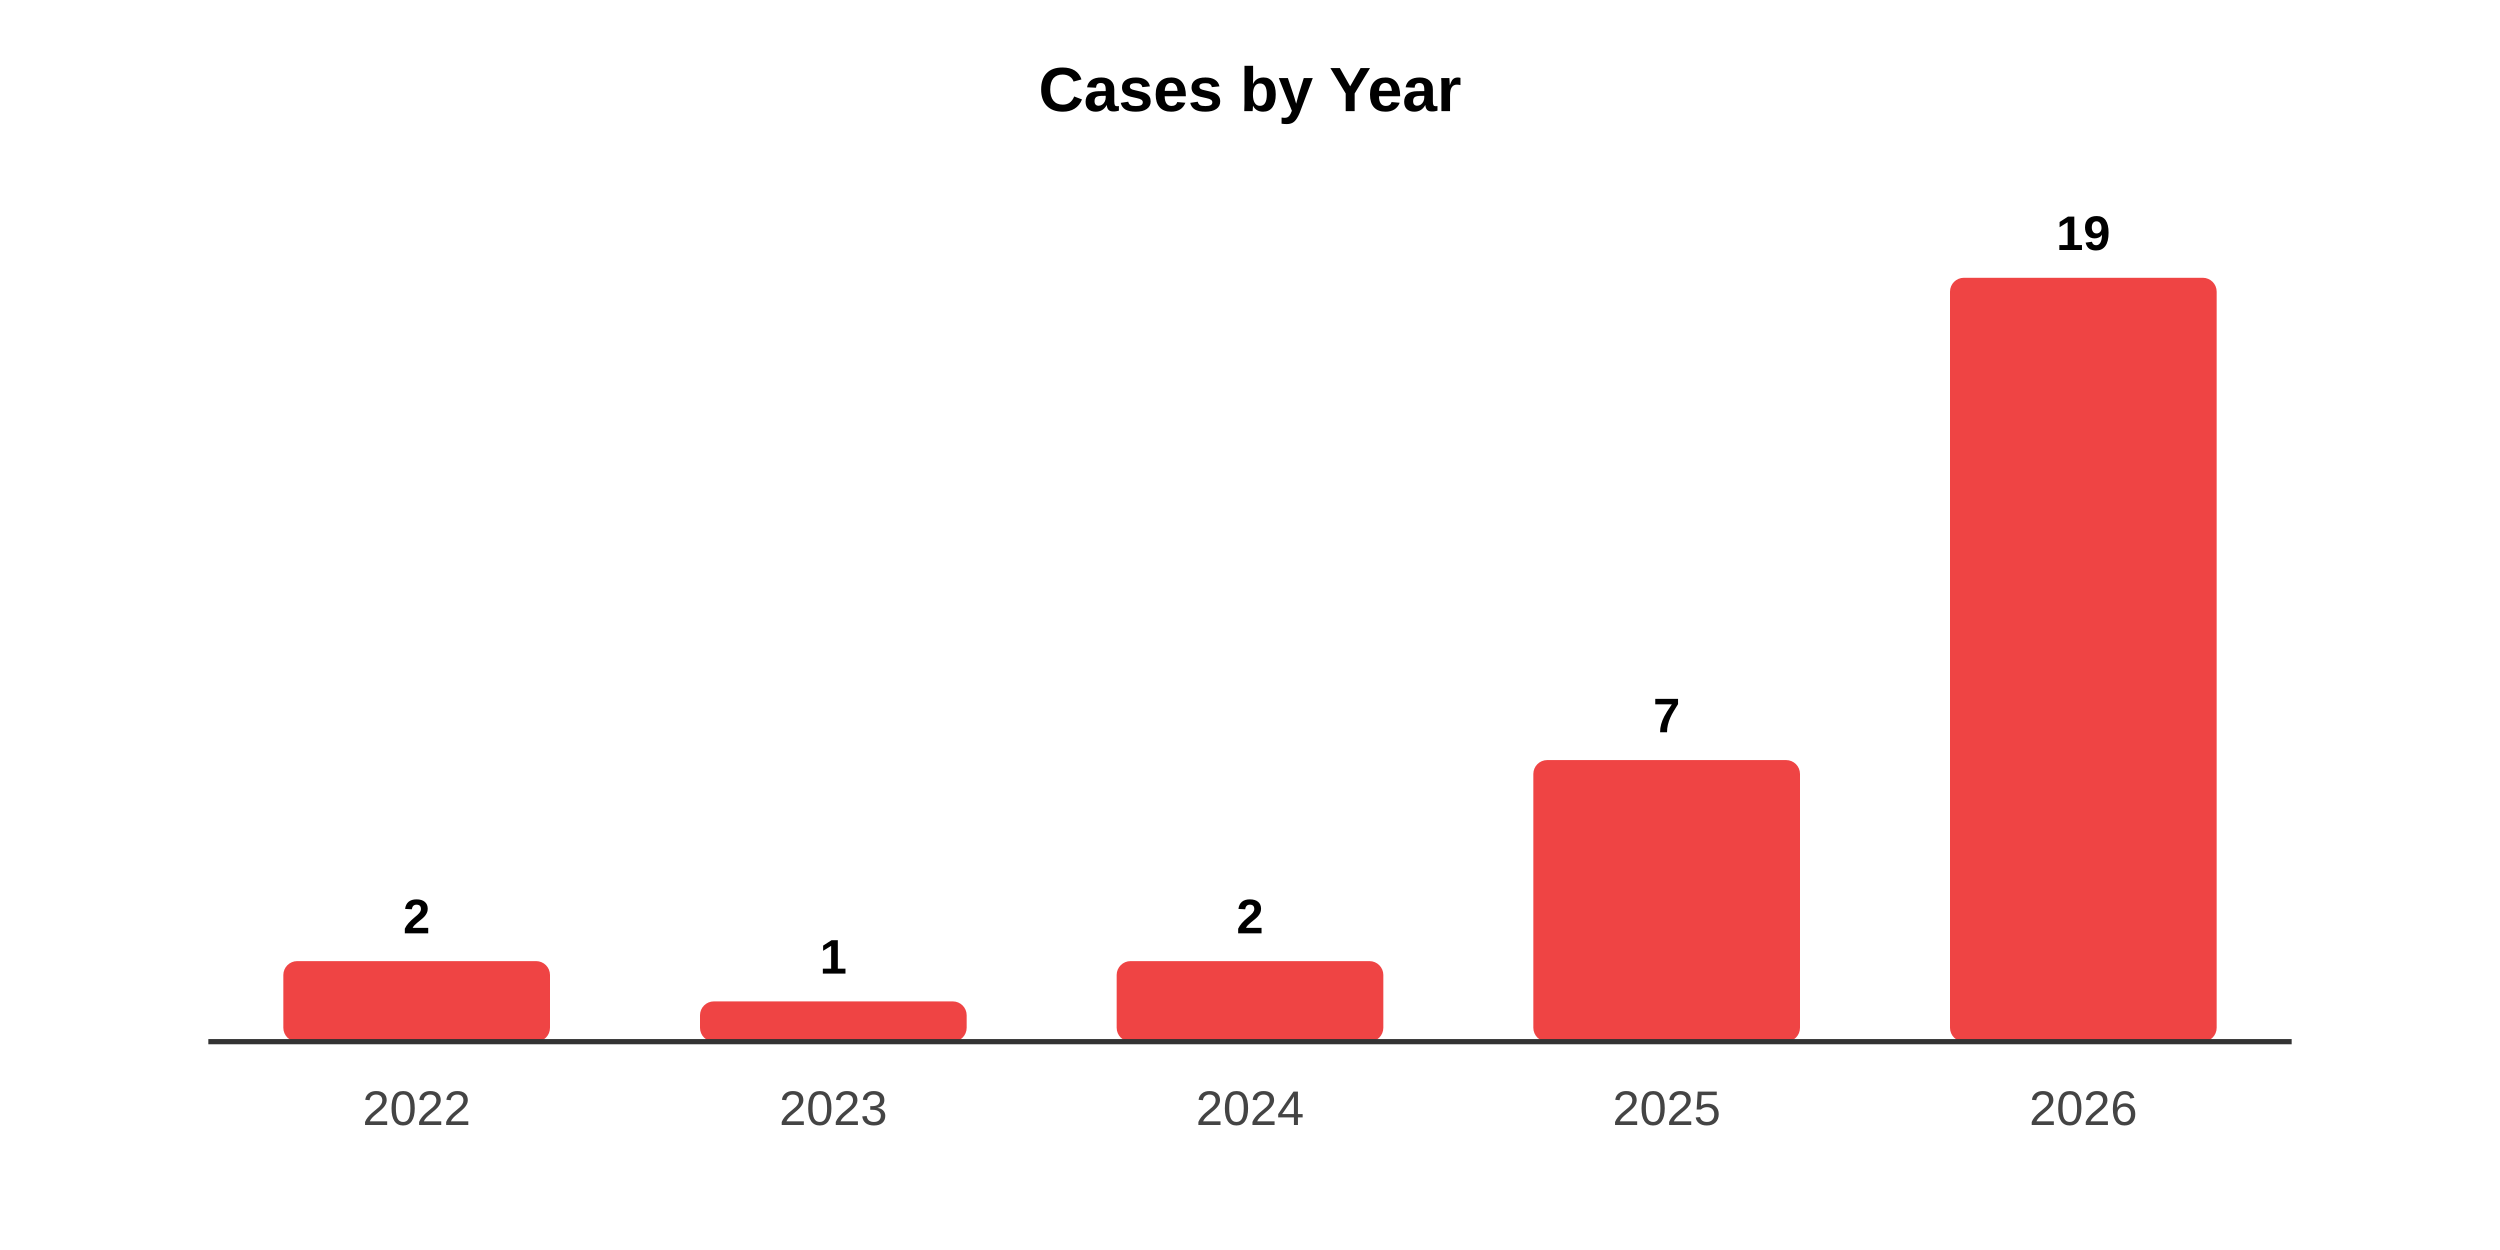
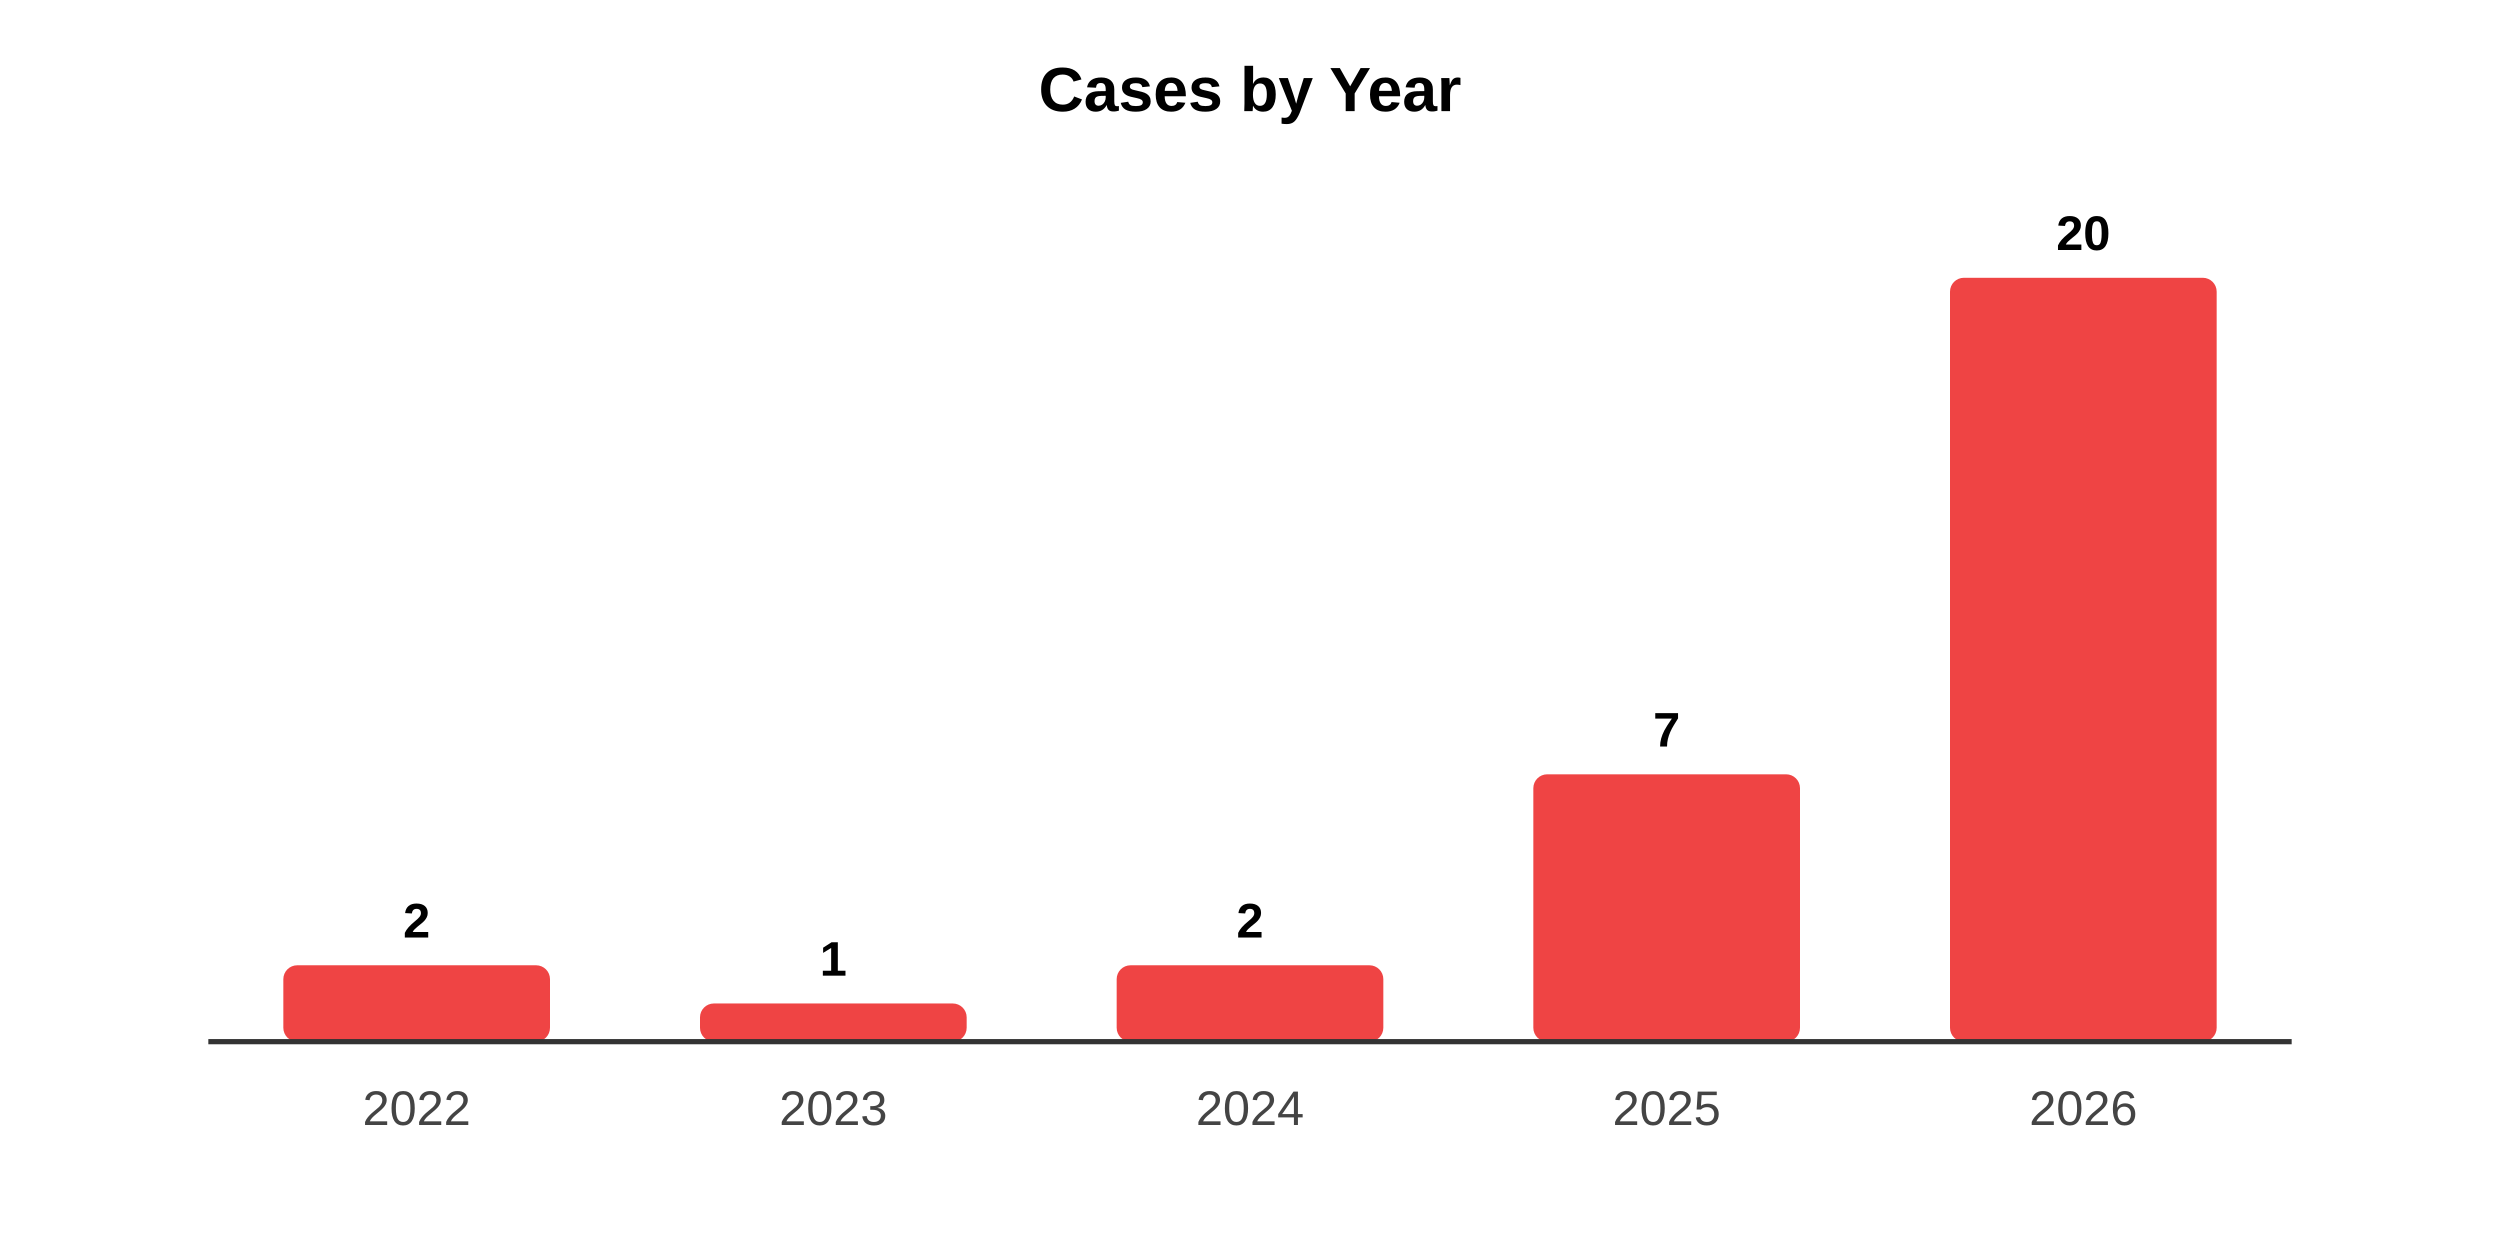
<svg xmlns="http://www.w3.org/2000/svg" width="720" height="360" viewBox="0 0 720 360" preserveAspectRatio="xMidYMid meet" font-family="Arial, Helvetica, sans-serif">
  <text x="360.0" y="32" text-anchor="middle" font-size="18" font-weight="700">Cases by Year</text>
-   <rect x="81.6" y="276.8" width="76.8" height="23.2" rx="4" fill="#ef4444" />
-   <text x="120.0" y="268.8" text-anchor="middle" font-size="14" font-weight="700">2</text>
+   <rect x="81.6" y="278.0" width="76.8" height="22.0" rx="4" fill="#ef4444" />
+   <text x="120.0" y="270.0" text-anchor="middle" font-size="14" font-weight="700">2</text>
  <text x="120.0" y="324" text-anchor="middle" font-size="14" fill="#444">2022</text>
-   <rect x="201.6" y="288.4" width="76.8" height="11.6" rx="4" fill="#ef4444" />
-   <text x="240.0" y="280.4" text-anchor="middle" font-size="14" font-weight="700">1</text>
+   <rect x="201.6" y="289.0" width="76.8" height="11.0" rx="4" fill="#ef4444" />
+   <text x="240.0" y="281.0" text-anchor="middle" font-size="14" font-weight="700">1</text>
  <text x="240.0" y="324" text-anchor="middle" font-size="14" fill="#444">2023</text>
-   <rect x="321.6" y="276.8" width="76.8" height="23.2" rx="4" fill="#ef4444" />
-   <text x="360.0" y="268.8" text-anchor="middle" font-size="14" font-weight="700">2</text>
+   <rect x="321.6" y="278.0" width="76.8" height="22.0" rx="4" fill="#ef4444" />
+   <text x="360.0" y="270.0" text-anchor="middle" font-size="14" font-weight="700">2</text>
  <text x="360.0" y="324" text-anchor="middle" font-size="14" fill="#444">2024</text>
-   <rect x="441.6" y="218.9" width="76.8" height="81.1" rx="4" fill="#ef4444" />
-   <text x="480.0" y="210.9" text-anchor="middle" font-size="14" font-weight="700">7</text>
+   <rect x="441.6" y="223.0" width="76.8" height="77.0" rx="4" fill="#ef4444" />
+   <text x="480.0" y="215.0" text-anchor="middle" font-size="14" font-weight="700">7</text>
  <text x="480.0" y="324" text-anchor="middle" font-size="14" fill="#444">2025</text>
  <rect x="561.6" y="80.0" width="76.8" height="220.0" rx="4" fill="#ef4444" />
-   <text x="600.0" y="72.0" text-anchor="middle" font-size="14" font-weight="700">19</text>
+   <text x="600.0" y="72.0" text-anchor="middle" font-size="14" font-weight="700">20</text>
  <text x="600.0" y="324" text-anchor="middle" font-size="14" fill="#444">2026</text>
  <line x1="60" y1="300" x2="660" y2="300" stroke="#333" stroke-width="1.5" />
</svg>
